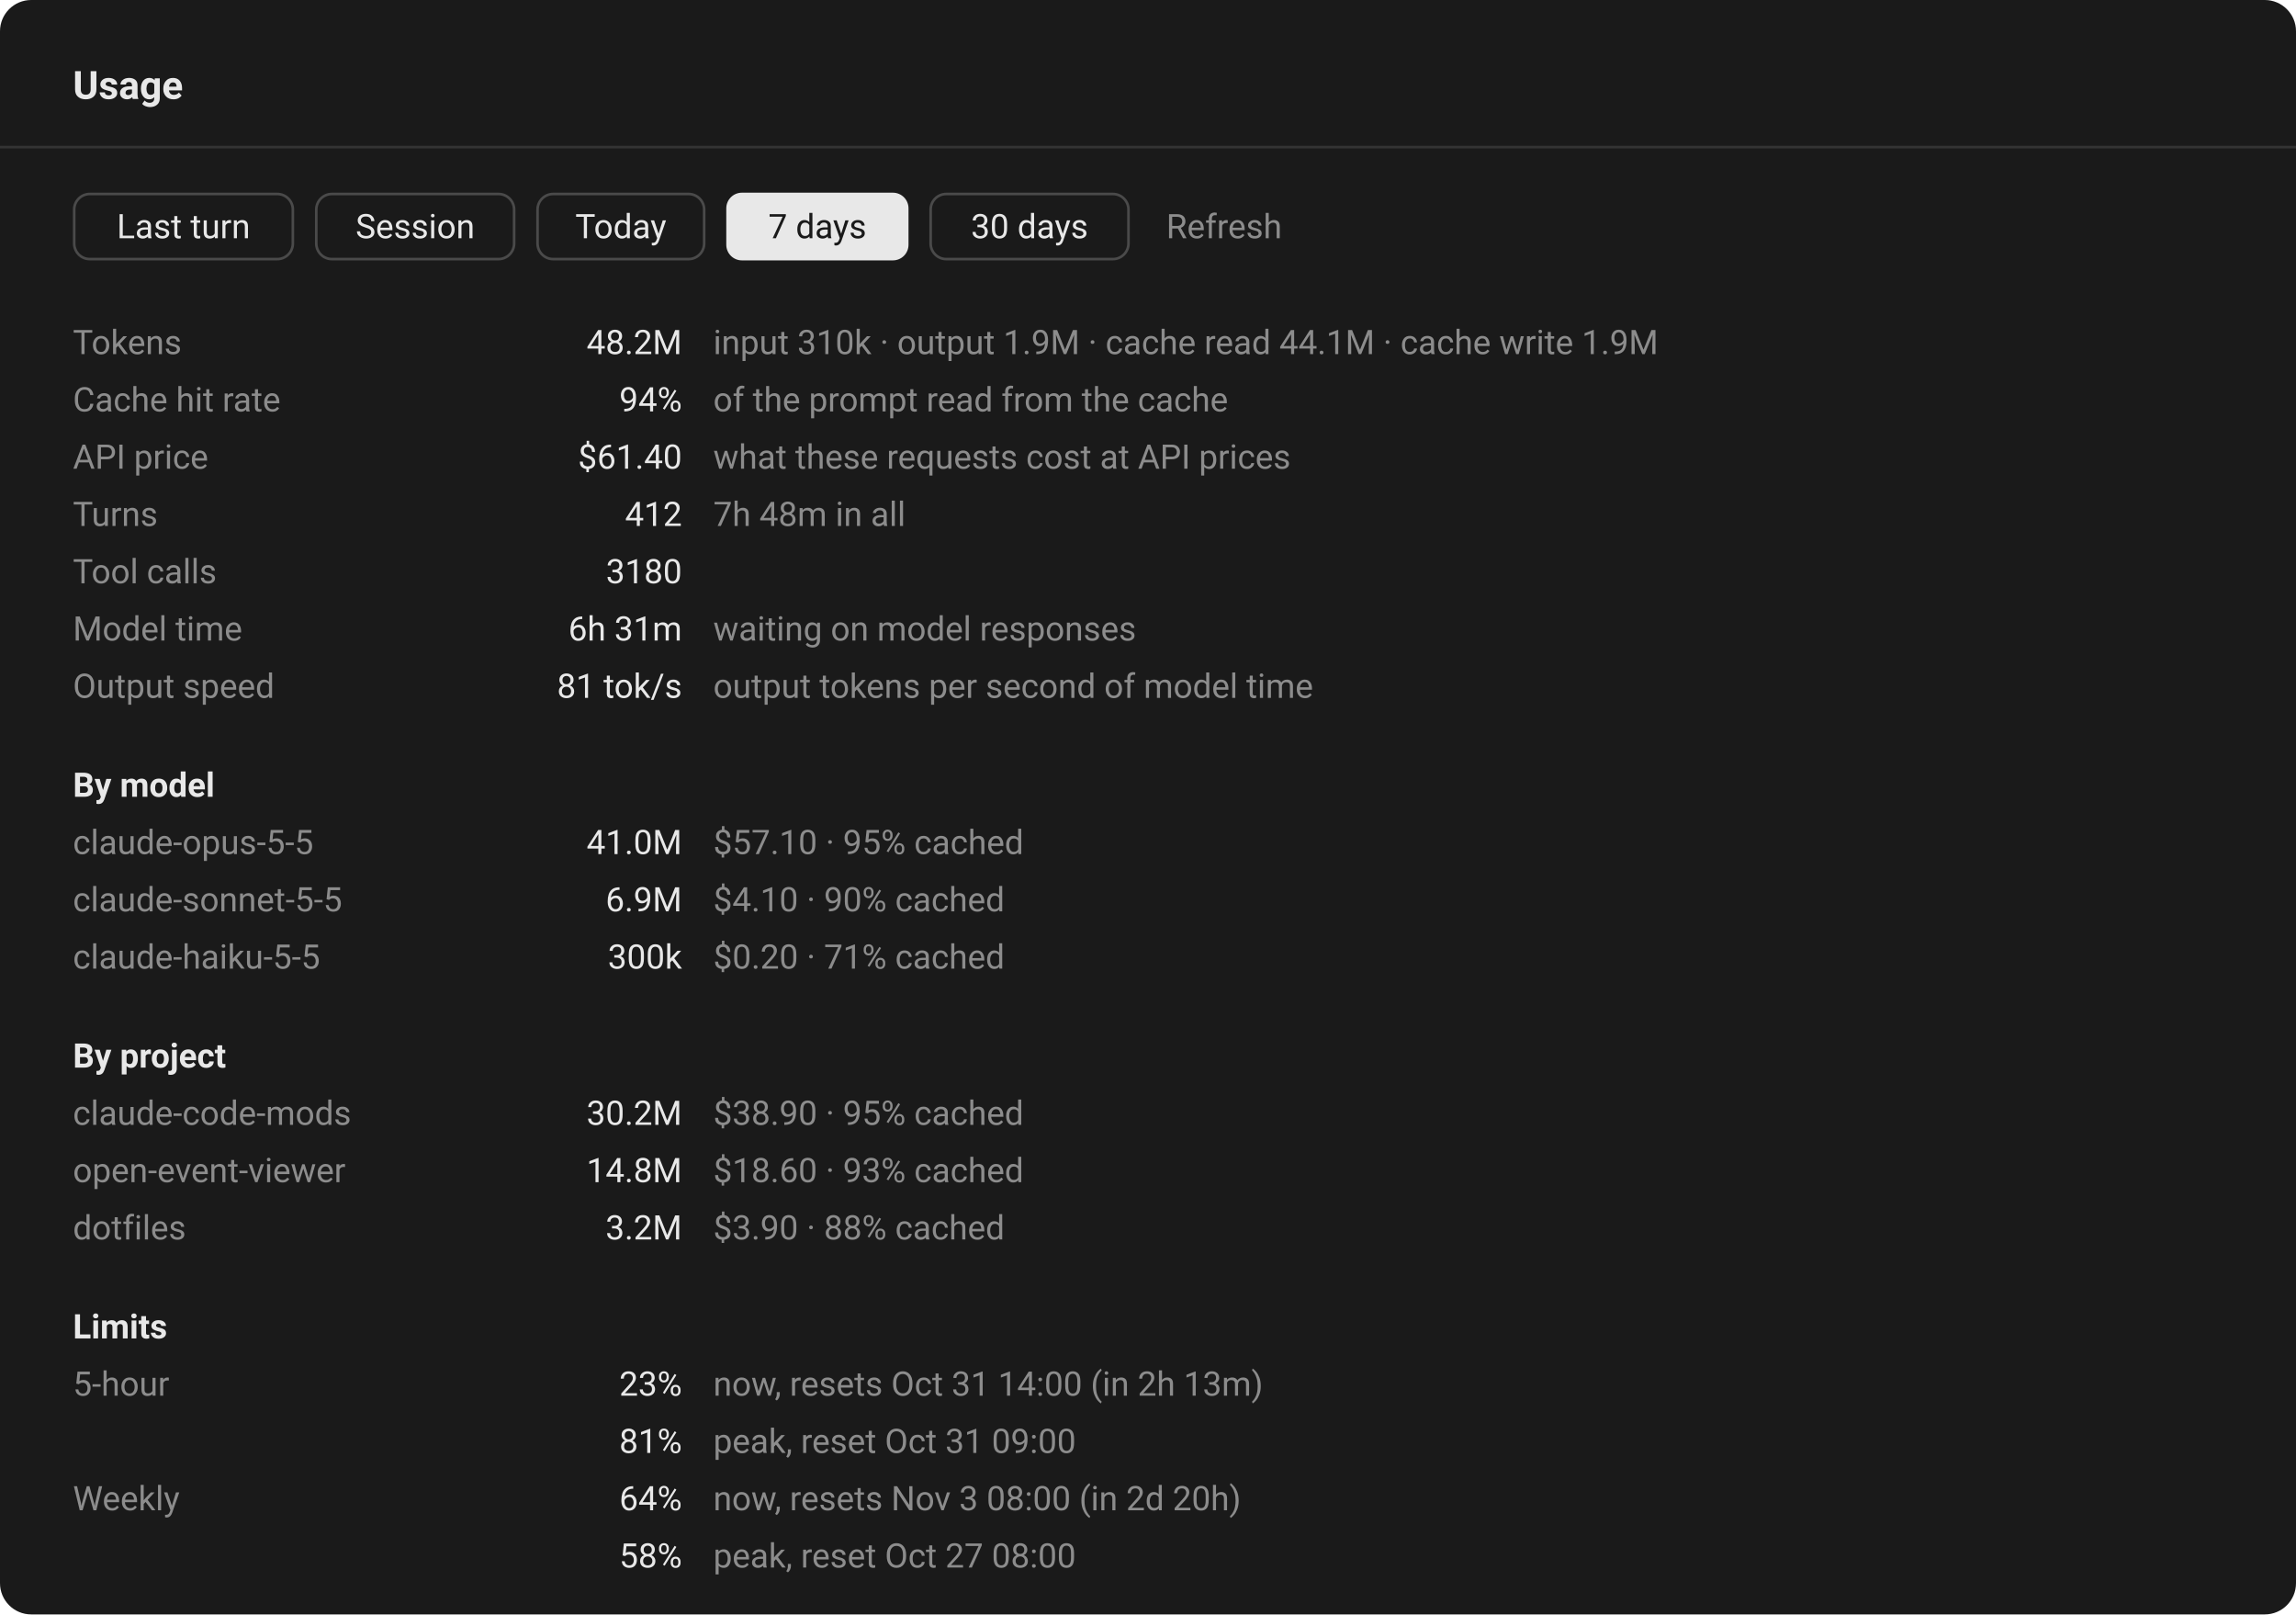
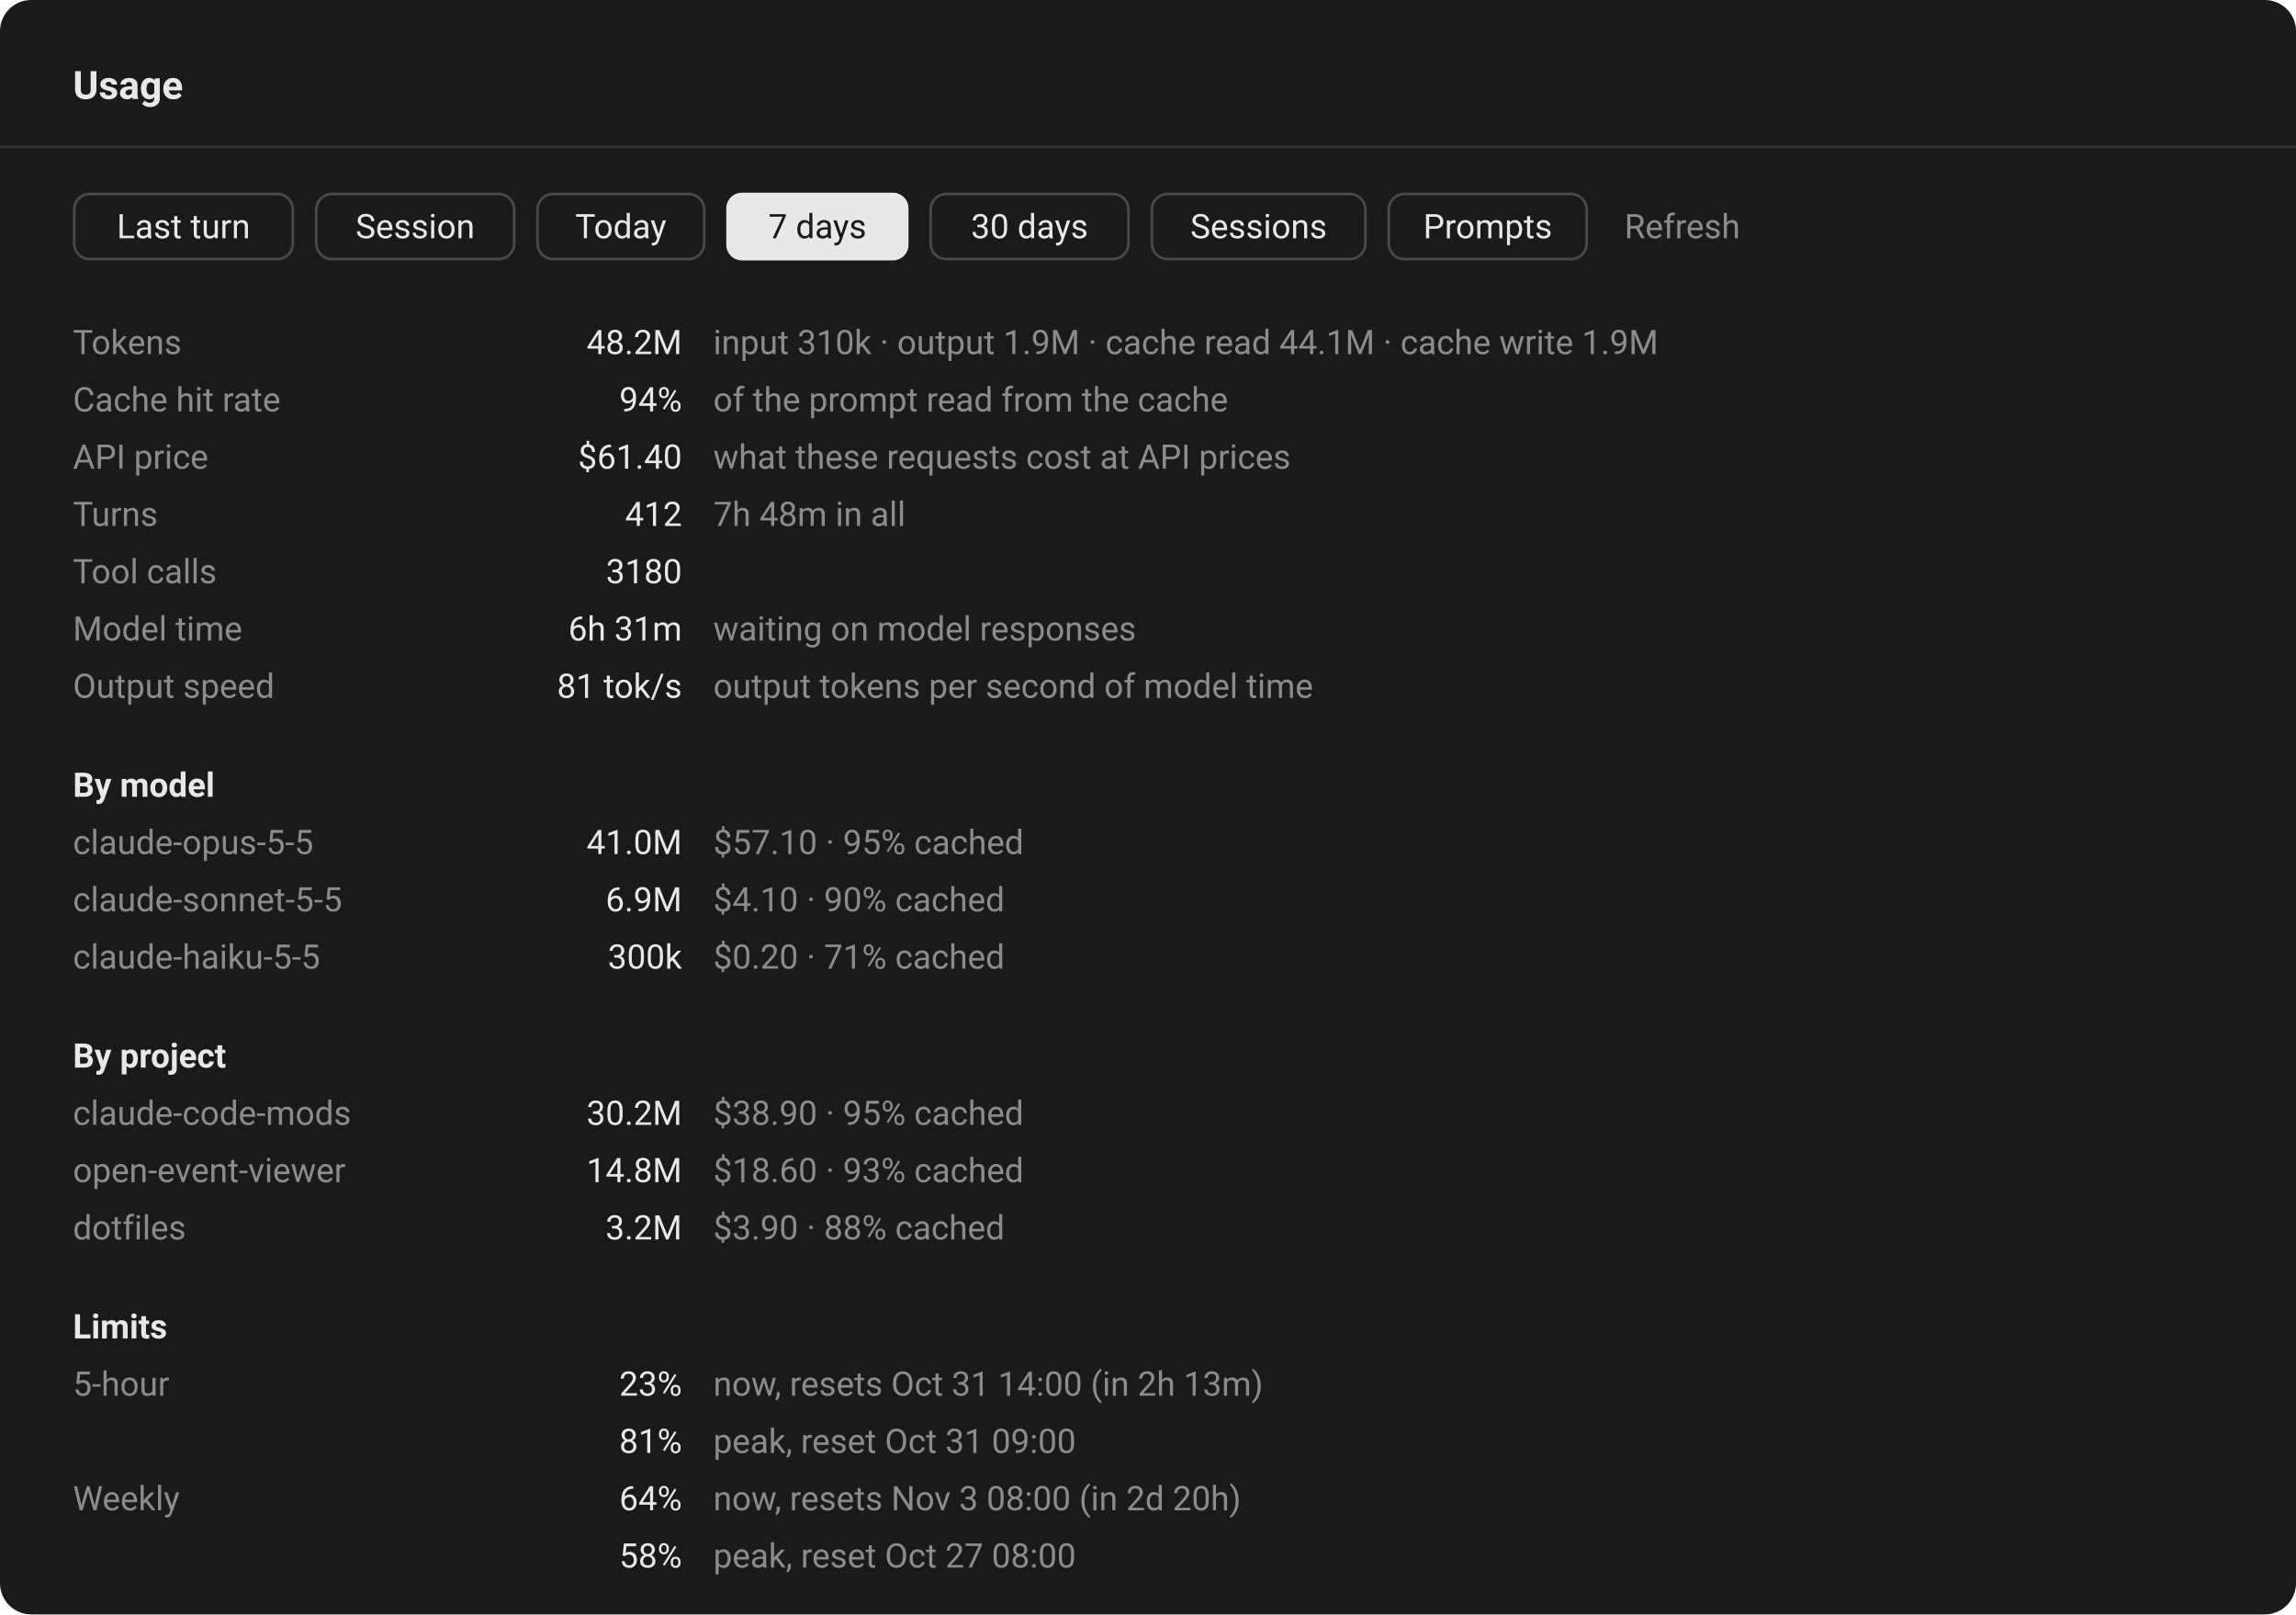
<svg xmlns="http://www.w3.org/2000/svg" viewBox="0 0 882 620" width="882" height="620" role="img" aria-labelledby="t d">
  <rect width="882" height="620" rx="12" fill="#1a1a1a" />
  <g font-family="system-ui, -apple-system, 'Segoe UI', Roboto, 'Helvetica Neue', Arial, sans-serif" font-size="13">
    <text x="28" y="38" fill="#e8e8e8" font-weight="600" font-size="15">Usage</text>
    <line x1="0" y1="56.5" x2="882" y2="56.5" stroke="#333333" />
    <rect x="28.5" y="74.5" width="84" height="25" rx="6" fill="none" stroke="#4a4a4a" />
    <text x="70.5" y="91.5" fill="#e8e8e8" text-anchor="middle">Last turn</text>
    <rect x="121.5" y="74.5" width="76" height="25" rx="6" fill="none" stroke="#4a4a4a" />
    <text x="159.5" y="91.5" fill="#e8e8e8" text-anchor="middle">Session</text>
    <rect x="206.5" y="74.5" width="64" height="25" rx="6" fill="none" stroke="#4a4a4a" />
    <text x="238.5" y="91.5" fill="#e8e8e8" text-anchor="middle">Today</text>
    <rect x="279" y="74" width="70" height="26" rx="6" fill="#e8e8e8" />
    <text x="314" y="91.5" fill="#1a1a1a" text-anchor="middle">7 days</text>
    <rect x="357.5" y="74.5" width="76" height="25" rx="6" fill="none" stroke="#4a4a4a" />
    <text x="395.5" y="91.5" fill="#e8e8e8" text-anchor="middle">30 days</text>
-     <text x="448" y="91.5" fill="#8c8c8c">Refresh</text>
+     <rect x="442.5" y="74.5" width="82" height="25" rx="6" fill="none" stroke="#4a4a4a" />
+     <text x="483.5" y="91.5" fill="#e8e8e8" text-anchor="middle">Sessions</text>
+     <rect x="533.5" y="74.5" width="76" height="25" rx="6" fill="none" stroke="#4a4a4a" />
+     <text x="571.5" y="91.5" fill="#e8e8e8" text-anchor="middle">Prompts</text>
+     <text x="624" y="91.5" fill="#8c8c8c">Refresh</text>
    <text x="28" y="136" fill="#8c8c8c">Tokens</text>
    <text x="262" y="136" fill="#e8e8e8" text-anchor="end">48.2M</text>
    <text x="274" y="136" fill="#8c8c8c">input 310k · output 1.9M · cache read 44.1M · cache write 1.9M</text>
    <text x="28" y="158" fill="#8c8c8c">Cache hit rate</text>
    <text x="262" y="158" fill="#e8e8e8" text-anchor="end">94%</text>
    <text x="274" y="158" fill="#8c8c8c">of the prompt read from the cache</text>
    <text x="28" y="180" fill="#8c8c8c">API price</text>
    <text x="262" y="180" fill="#e8e8e8" text-anchor="end">$61.40</text>
    <text x="274" y="180" fill="#8c8c8c">what these requests cost at API prices</text>
    <text x="28" y="202" fill="#8c8c8c">Turns</text>
    <text x="262" y="202" fill="#e8e8e8" text-anchor="end">412</text>
    <text x="274" y="202" fill="#8c8c8c">7h 48m in all</text>
    <text x="28" y="224" fill="#8c8c8c">Tool calls</text>
    <text x="262" y="224" fill="#e8e8e8" text-anchor="end">3180</text>
    <text x="28" y="246" fill="#8c8c8c">Model time</text>
    <text x="262" y="246" fill="#e8e8e8" text-anchor="end">6h 31m</text>
    <text x="274" y="246" fill="#8c8c8c">waiting on model responses</text>
    <text x="28" y="268" fill="#8c8c8c">Output speed</text>
    <text x="262" y="268" fill="#e8e8e8" text-anchor="end">81 tok/s</text>
    <text x="274" y="268" fill="#8c8c8c">output tokens per second of model time</text>
    <text x="28" y="306" fill="#e8e8e8" font-weight="600">By model</text>
    <text x="28" y="328" fill="#8c8c8c">claude-opus-5-5</text>
    <text x="262" y="328" fill="#e8e8e8" text-anchor="end">41.0M</text>
    <text x="274" y="328" fill="#8c8c8c">$57.10 · 95% cached</text>
    <text x="28" y="350" fill="#8c8c8c">claude-sonnet-5-5</text>
    <text x="262" y="350" fill="#e8e8e8" text-anchor="end">6.9M</text>
    <text x="274" y="350" fill="#8c8c8c">$4.10 · 90% cached</text>
    <text x="28" y="372" fill="#8c8c8c">claude-haiku-5-5</text>
    <text x="262" y="372" fill="#e8e8e8" text-anchor="end">300k</text>
    <text x="274" y="372" fill="#8c8c8c">$0.20 · 71% cached</text>
    <text x="28" y="410" fill="#e8e8e8" font-weight="600">By project</text>
    <text x="28" y="432" fill="#8c8c8c">claude-code-mods</text>
    <text x="262" y="432" fill="#e8e8e8" text-anchor="end">30.2M</text>
    <text x="274" y="432" fill="#8c8c8c">$38.90 · 95% cached</text>
    <text x="28" y="454" fill="#8c8c8c">open-event-viewer</text>
    <text x="262" y="454" fill="#e8e8e8" text-anchor="end">14.8M</text>
    <text x="274" y="454" fill="#8c8c8c">$18.60 · 93% cached</text>
    <text x="28" y="476" fill="#8c8c8c">dotfiles</text>
    <text x="262" y="476" fill="#e8e8e8" text-anchor="end">3.2M</text>
    <text x="274" y="476" fill="#8c8c8c">$3.90 · 88% cached</text>
    <text x="28" y="514" fill="#e8e8e8" font-weight="600">Limits</text>
    <text x="28" y="536" fill="#8c8c8c">5-hour</text>
    <text x="262" y="536" fill="#e8e8e8" text-anchor="end">23%</text>
    <text x="274" y="536" fill="#8c8c8c">now, resets Oct 31 14:00 (in 2h 13m)</text>
    <text x="262" y="558" fill="#e8e8e8" text-anchor="end">81%</text>
    <text x="274" y="558" fill="#8c8c8c">peak, reset Oct 31 09:00</text>
    <text x="28" y="580" fill="#8c8c8c">Weekly</text>
    <text x="262" y="580" fill="#e8e8e8" text-anchor="end">64%</text>
    <text x="274" y="580" fill="#8c8c8c">now, resets Nov 3 08:00 (in 2d 20h)</text>
    <text x="262" y="602" fill="#e8e8e8" text-anchor="end">58%</text>
    <text x="274" y="602" fill="#8c8c8c">peak, reset Oct 27 08:00</text>
  </g>
</svg>
